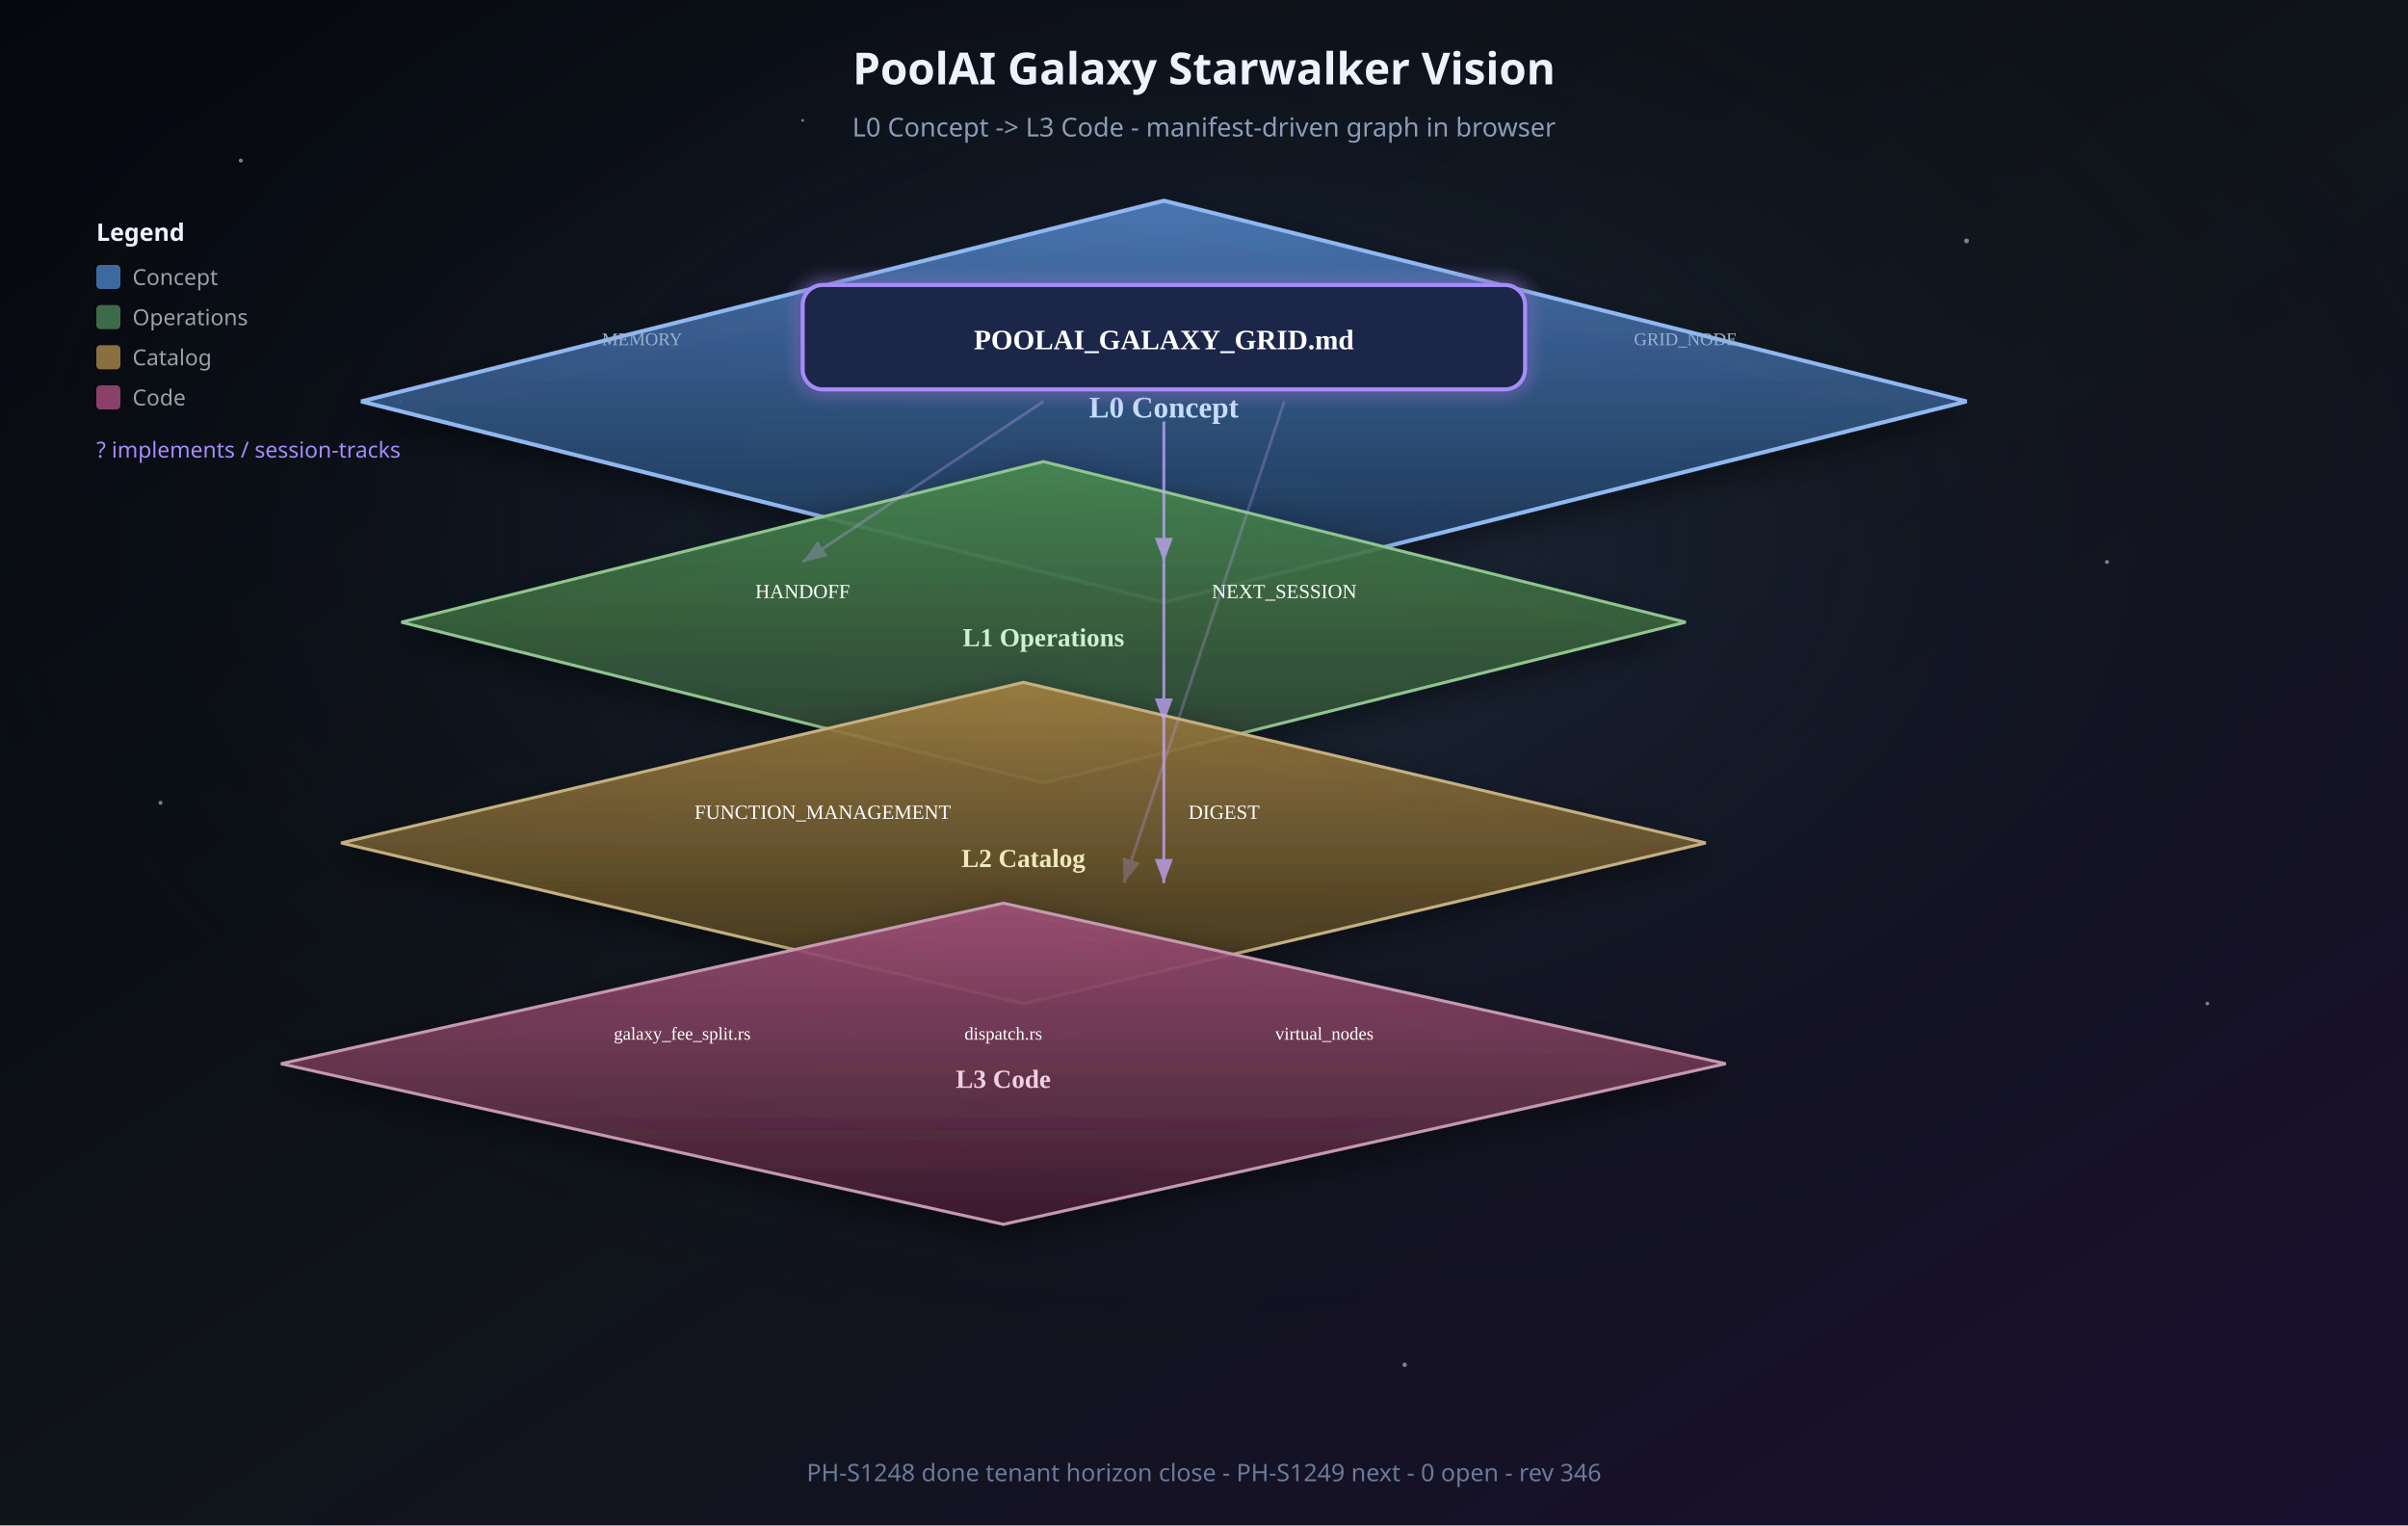
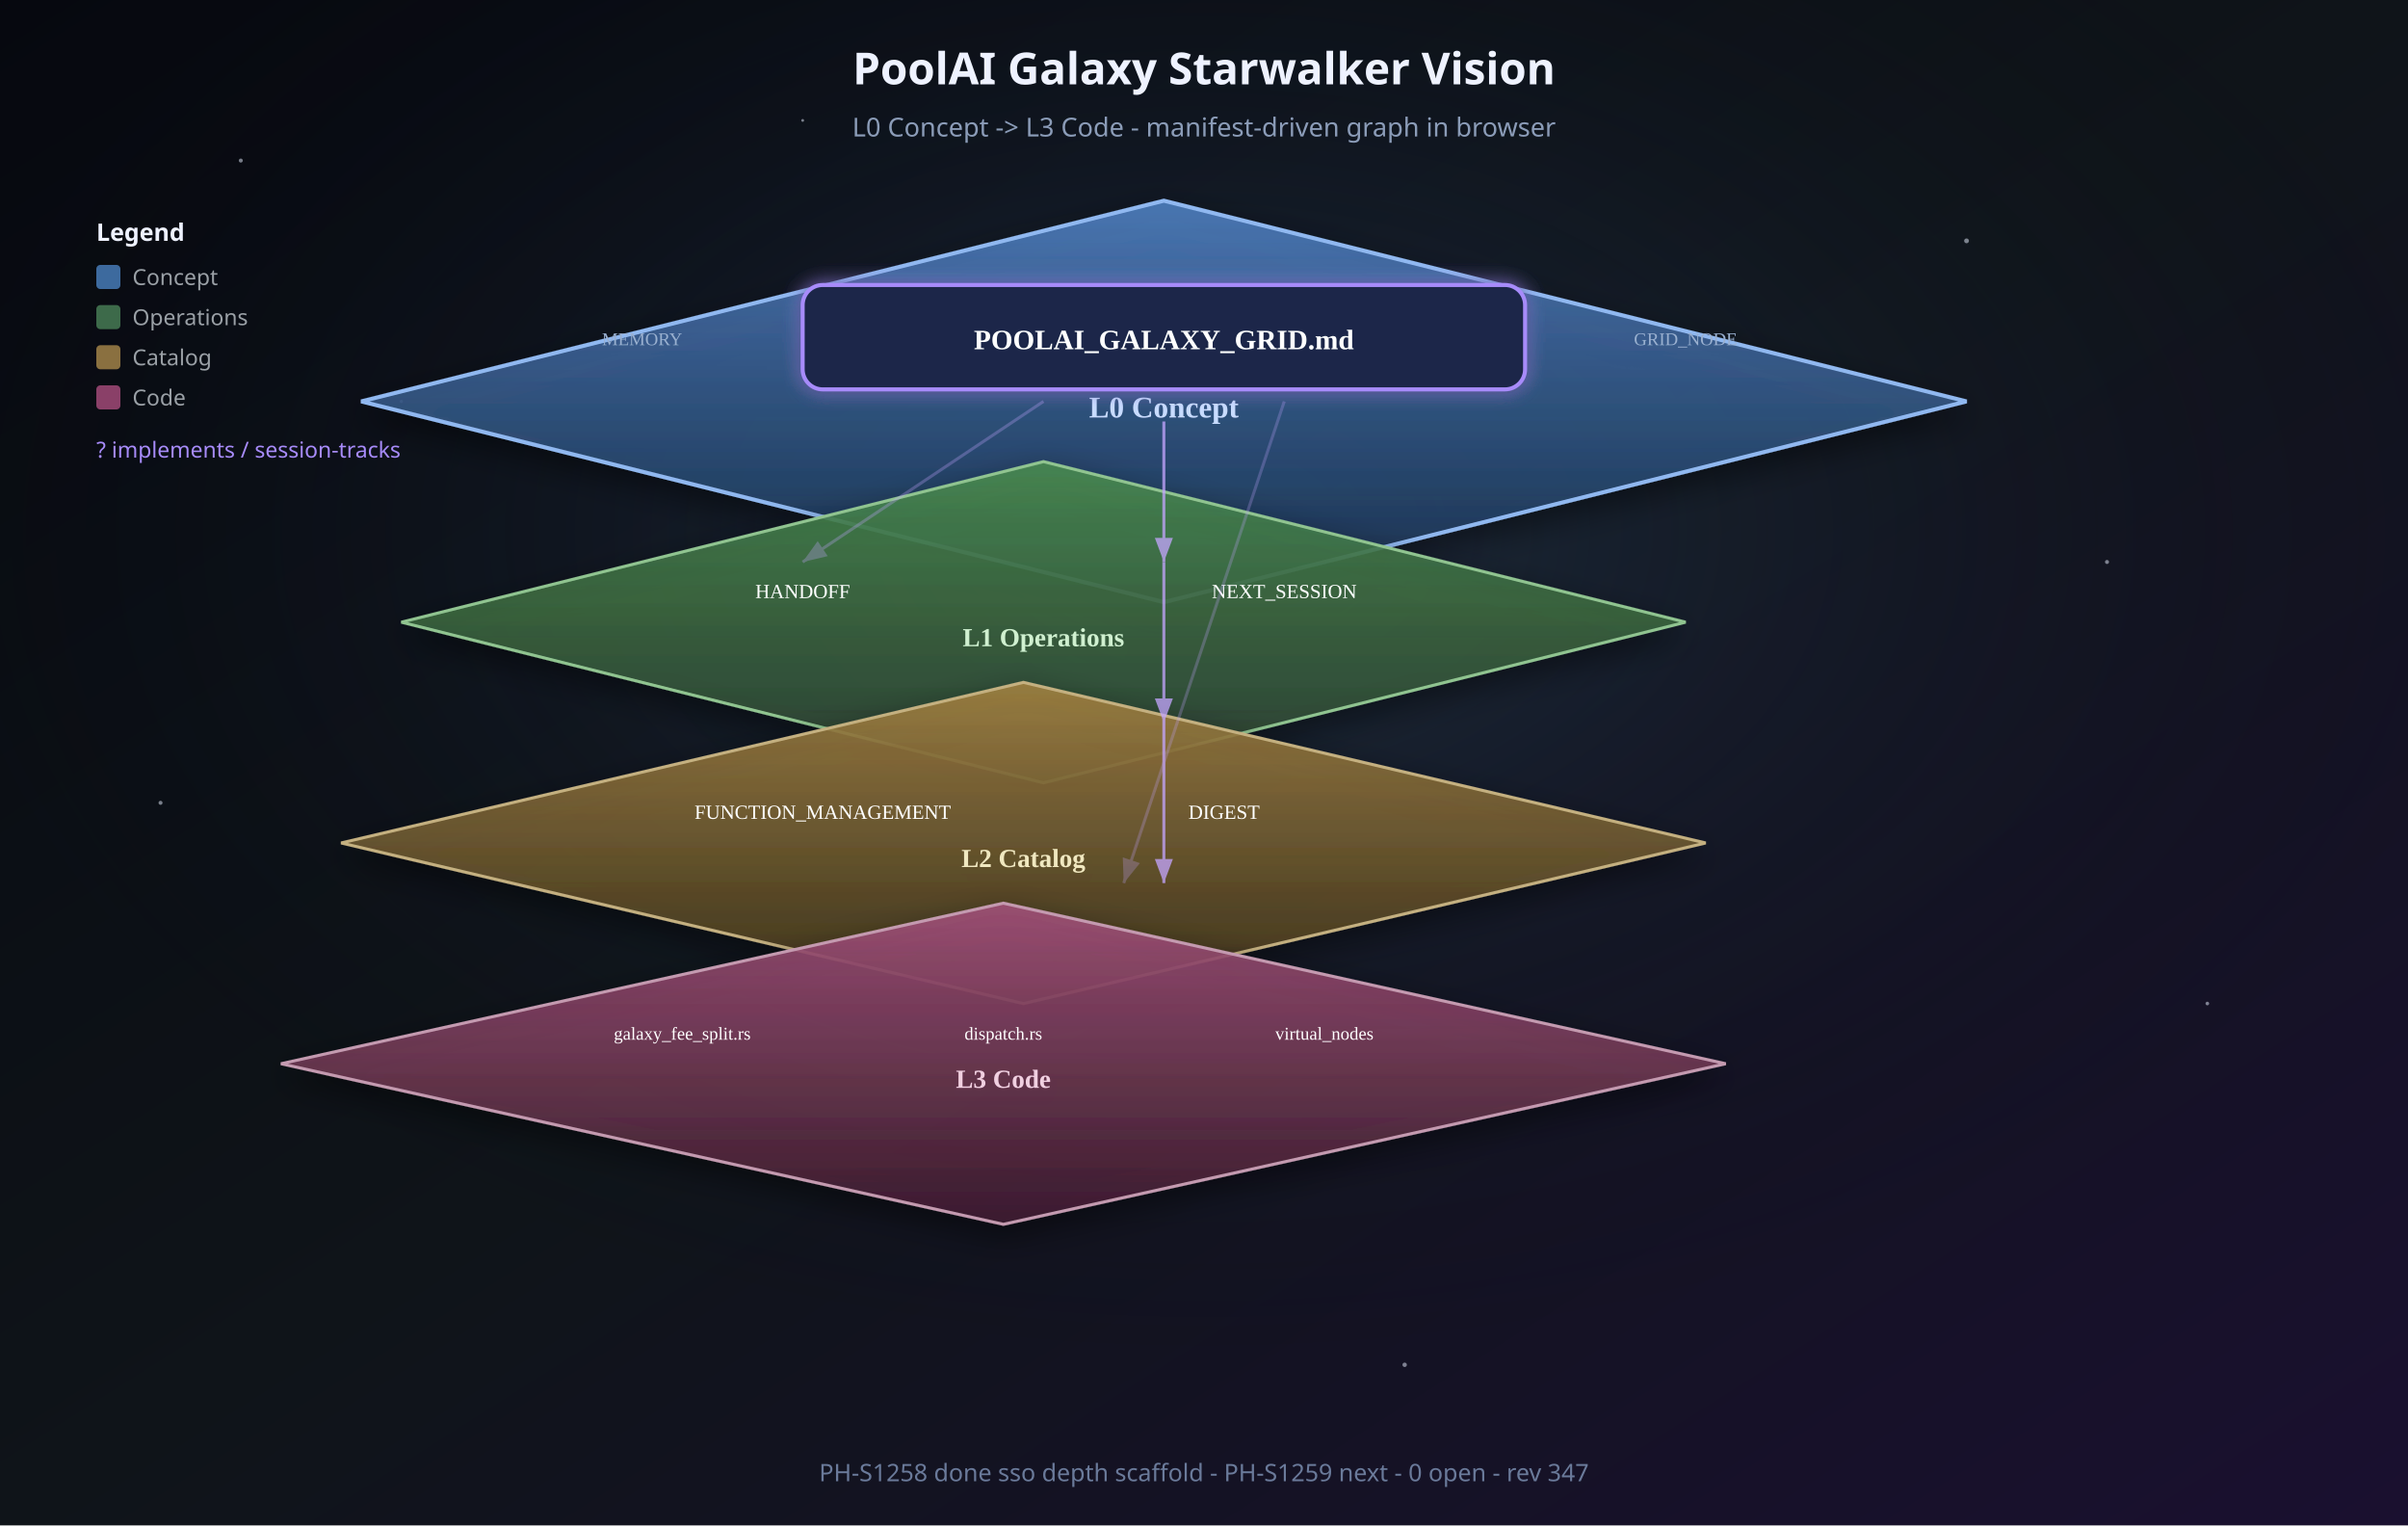
<svg xmlns="http://www.w3.org/2000/svg" viewBox="0 0 1200 760" role="img" aria-labelledby="title desc">
  <defs>
    <linearGradient id="bg" x1="0%" y1="0%" x2="100%" y2="100%">
      <stop offset="0%" stop-color="#06080f" />
      <stop offset="50%" stop-color="#0f1419" />
      <stop offset="100%" stop-color="#1a1030" />
    </linearGradient>
    <radialGradient id="nebula" cx="50%" cy="35%" r="55%">
      <stop offset="0%" stop-color="#3d5a8a" stop-opacity="0.35" />
      <stop offset="100%" stop-color="#06080f" stop-opacity="0" />
    </radialGradient>
    <linearGradient id="planeL0" x1="0%" y1="0%" x2="0%" y2="100%">
      <stop offset="0%" stop-color="#4a7ab8" stop-opacity="0.95" />
      <stop offset="100%" stop-color="#1e3350" stop-opacity="0.85" />
    </linearGradient>
    <linearGradient id="planeL1" x1="0%" y1="0%" x2="0%" y2="100%">
      <stop offset="0%" stop-color="#4a8a50" stop-opacity="0.9" />
      <stop offset="100%" stop-color="#2a4030" stop-opacity="0.85" />
    </linearGradient>
    <linearGradient id="planeL2" x1="0%" y1="0%" x2="0%" y2="100%">
      <stop offset="0%" stop-color="#a08040" stop-opacity="0.9" />
      <stop offset="100%" stop-color="#403520" stop-opacity="0.85" />
    </linearGradient>
    <linearGradient id="planeL3" x1="0%" y1="0%" x2="0%" y2="100%">
      <stop offset="0%" stop-color="#a05078" stop-opacity="0.9" />
      <stop offset="100%" stop-color="#402030" stop-opacity="0.85" />
    </linearGradient>
    <filter id="shadow" x="-30%" y="-30%" width="160%" height="160%">
      <feDropShadow dx="0" dy="6" stdDeviation="8" flood-color="#000" flood-opacity="0.5" />
    </filter>
    <filter id="glow" x="-50%" y="-50%" width="200%" height="200%">
      <feGaussianBlur stdDeviation="4" result="b" />
      <feMerge>
        <feMergeNode in="b" />
        <feMergeNode in="SourceGraphic" />
      </feMerge>
    </filter>
    <marker id="arrow" markerWidth="10" markerHeight="10" refX="8" refY="3" orient="auto">
      <path d="M0,0 L8,3 L0,6 Z" fill="#c4a5ff" />
    </marker>
  </defs>
  <rect width="1200" height="760" fill="url(#bg)" />
  <rect width="1200" height="760" fill="url(#nebula)" />
  <g fill="#e8f0ff" opacity="0.5">
    <circle cx="120" cy="80" r="1" />
    <circle cx="980" cy="120" r="1.2" />
    <circle cx="200" cy="200" r="0.8" />
    <circle cx="1050" cy="280" r="1" />
    <circle cx="80" cy="400" r="1" />
    <circle cx="1100" cy="500" r="0.9" />
    <circle cx="400" cy="60" r="0.7" />
    <circle cx="700" cy="680" r="1.1" />
  </g>
  <text x="600" y="42" text-anchor="middle" fill="#eef2ff" font-family="Segoe UI, system-ui, sans-serif" font-size="22" font-weight="600">PoolAI Galaxy Starwalker Vision</text>
  <text x="600" y="68" text-anchor="middle" fill="#8b9cb8" font-family="Segoe UI, system-ui, sans-serif" font-size="13">L0 Concept -&gt; L3 Code - manifest-driven graph in browser</text>
  <g transform="translate(180, 100)" filter="url(#shadow)">
    <path d="M0 100 L400 0 L800 100 L400 200 Z" fill="url(#planeL0)" stroke="#90b8f0" stroke-width="2" />
    <text x="400" y="108" text-anchor="middle" fill="#c8dcff" font-size="15" font-weight="700">L0 Concept</text>
    <g filter="url(#glow)">
      <rect x="220" y="42" width="360" height="52" rx="10" fill="#1a2848" stroke="#a78bfa" stroke-width="2" />
      <text x="400" y="74" text-anchor="middle" fill="#fff" font-size="14" font-weight="700">POOLAI_GALAXY_GRID.md</text>
    </g>
    <text x="140" y="72" text-anchor="middle" fill="#9ab0d0" font-size="9">MEMORY</text>
    <text x="660" y="72" text-anchor="middle" fill="#9ab0d0" font-size="9">GRID_NODE</text>
  </g>
  <g transform="translate(200, 230)" filter="url(#shadow)">
    <path d="M0 80 L320 0 L640 80 L320 160 Z" fill="url(#planeL1)" stroke="#90c490" stroke-width="1.5" />
    <text x="320" y="92" text-anchor="middle" fill="#d0f0d0" font-size="13" font-weight="600">L1 Operations</text>
    <text x="200" y="68" text-anchor="middle" fill="#fff" font-size="10">HANDOFF</text>
    <text x="440" y="68" text-anchor="middle" fill="#fff" font-size="10">NEXT_SESSION</text>
  </g>
  <g transform="translate(170, 340)" filter="url(#shadow)">
    <path d="M0 80 L340 0 L680 80 L340 160 Z" fill="url(#planeL2)" stroke="#c4b080" stroke-width="1.5" />
    <text x="340" y="92" text-anchor="middle" fill="#f0e8c0" font-size="13" font-weight="600">L2 Catalog</text>
    <text x="240" y="68" text-anchor="middle" fill="#fff" font-size="10">FUNCTION_MANAGEMENT</text>
    <text x="440" y="68" text-anchor="middle" fill="#fff" font-size="10">DIGEST</text>
  </g>
  <g transform="translate(140, 450)" filter="url(#shadow)">
    <path d="M0 80 L360 0 L720 80 L360 160 Z" fill="url(#planeL3)" stroke="#c49ab0" stroke-width="1.5" />
    <text x="360" y="92" text-anchor="middle" fill="#f0d0e0" font-size="13" font-weight="600">L3 Code</text>
    <text x="200" y="68" text-anchor="middle" fill="#fff" font-size="9">galaxy_fee_split.rs</text>
    <text x="360" y="68" text-anchor="middle" fill="#fff" font-size="9">dispatch.rs</text>
    <text x="520" y="68" text-anchor="middle" fill="#fff" font-size="9">virtual_nodes</text>
  </g>
  <g fill="none" stroke="#c4a5ff" stroke-width="1.5" marker-end="url(#arrow)" opacity="0.75">
    <path d="M580 210 L580 280" />
    <path d="M580 280 L580 360" />
    <path d="M580 360 L580 440" />
    <path d="M520 200 L400 280" opacity="0.4" />
    <path d="M640 200 L560 440" opacity="0.35" />
  </g>
  <g transform="translate(48, 120)" font-family="Segoe UI, system-ui, sans-serif" font-size="11">
    <text x="0" y="0" fill="#eef2ff" font-weight="600" font-size="12">Legend</text>
    <rect x="0" y="12" width="12" height="12" rx="2" fill="#3d6a9e" />
    <text x="18" y="22" fill="#9aa0a6">Concept</text>
    <rect x="0" y="32" width="12" height="12" rx="2" fill="#3d6a4a" />
    <text x="18" y="42" fill="#9aa0a6">Operations</text>
    <rect x="0" y="52" width="12" height="12" rx="2" fill="#8a7040" />
    <text x="18" y="62" fill="#9aa0a6">Catalog</text>
    <rect x="0" y="72" width="12" height="12" rx="2" fill="#8a4068" />
    <text x="18" y="82" fill="#9aa0a6">Code</text>
    <text x="0" y="108" fill="#a78bfa">? implements / session-tracks</text>
  </g>
-   <text x="600" y="738" text-anchor="middle" fill="#6a7a9a" font-family="Segoe UI, system-ui, sans-serif" font-size="12">PH-S1248 done tenant horizon close - PH-S1249 next - 0 open - rev 346</text>
+   <text x="600" y="738" text-anchor="middle" fill="#6a7a9a" font-family="Segoe UI, system-ui, sans-serif" font-size="12">PH-S1258 done sso depth scaffold - PH-S1259 next - 0 open - rev 347</text>
</svg>
